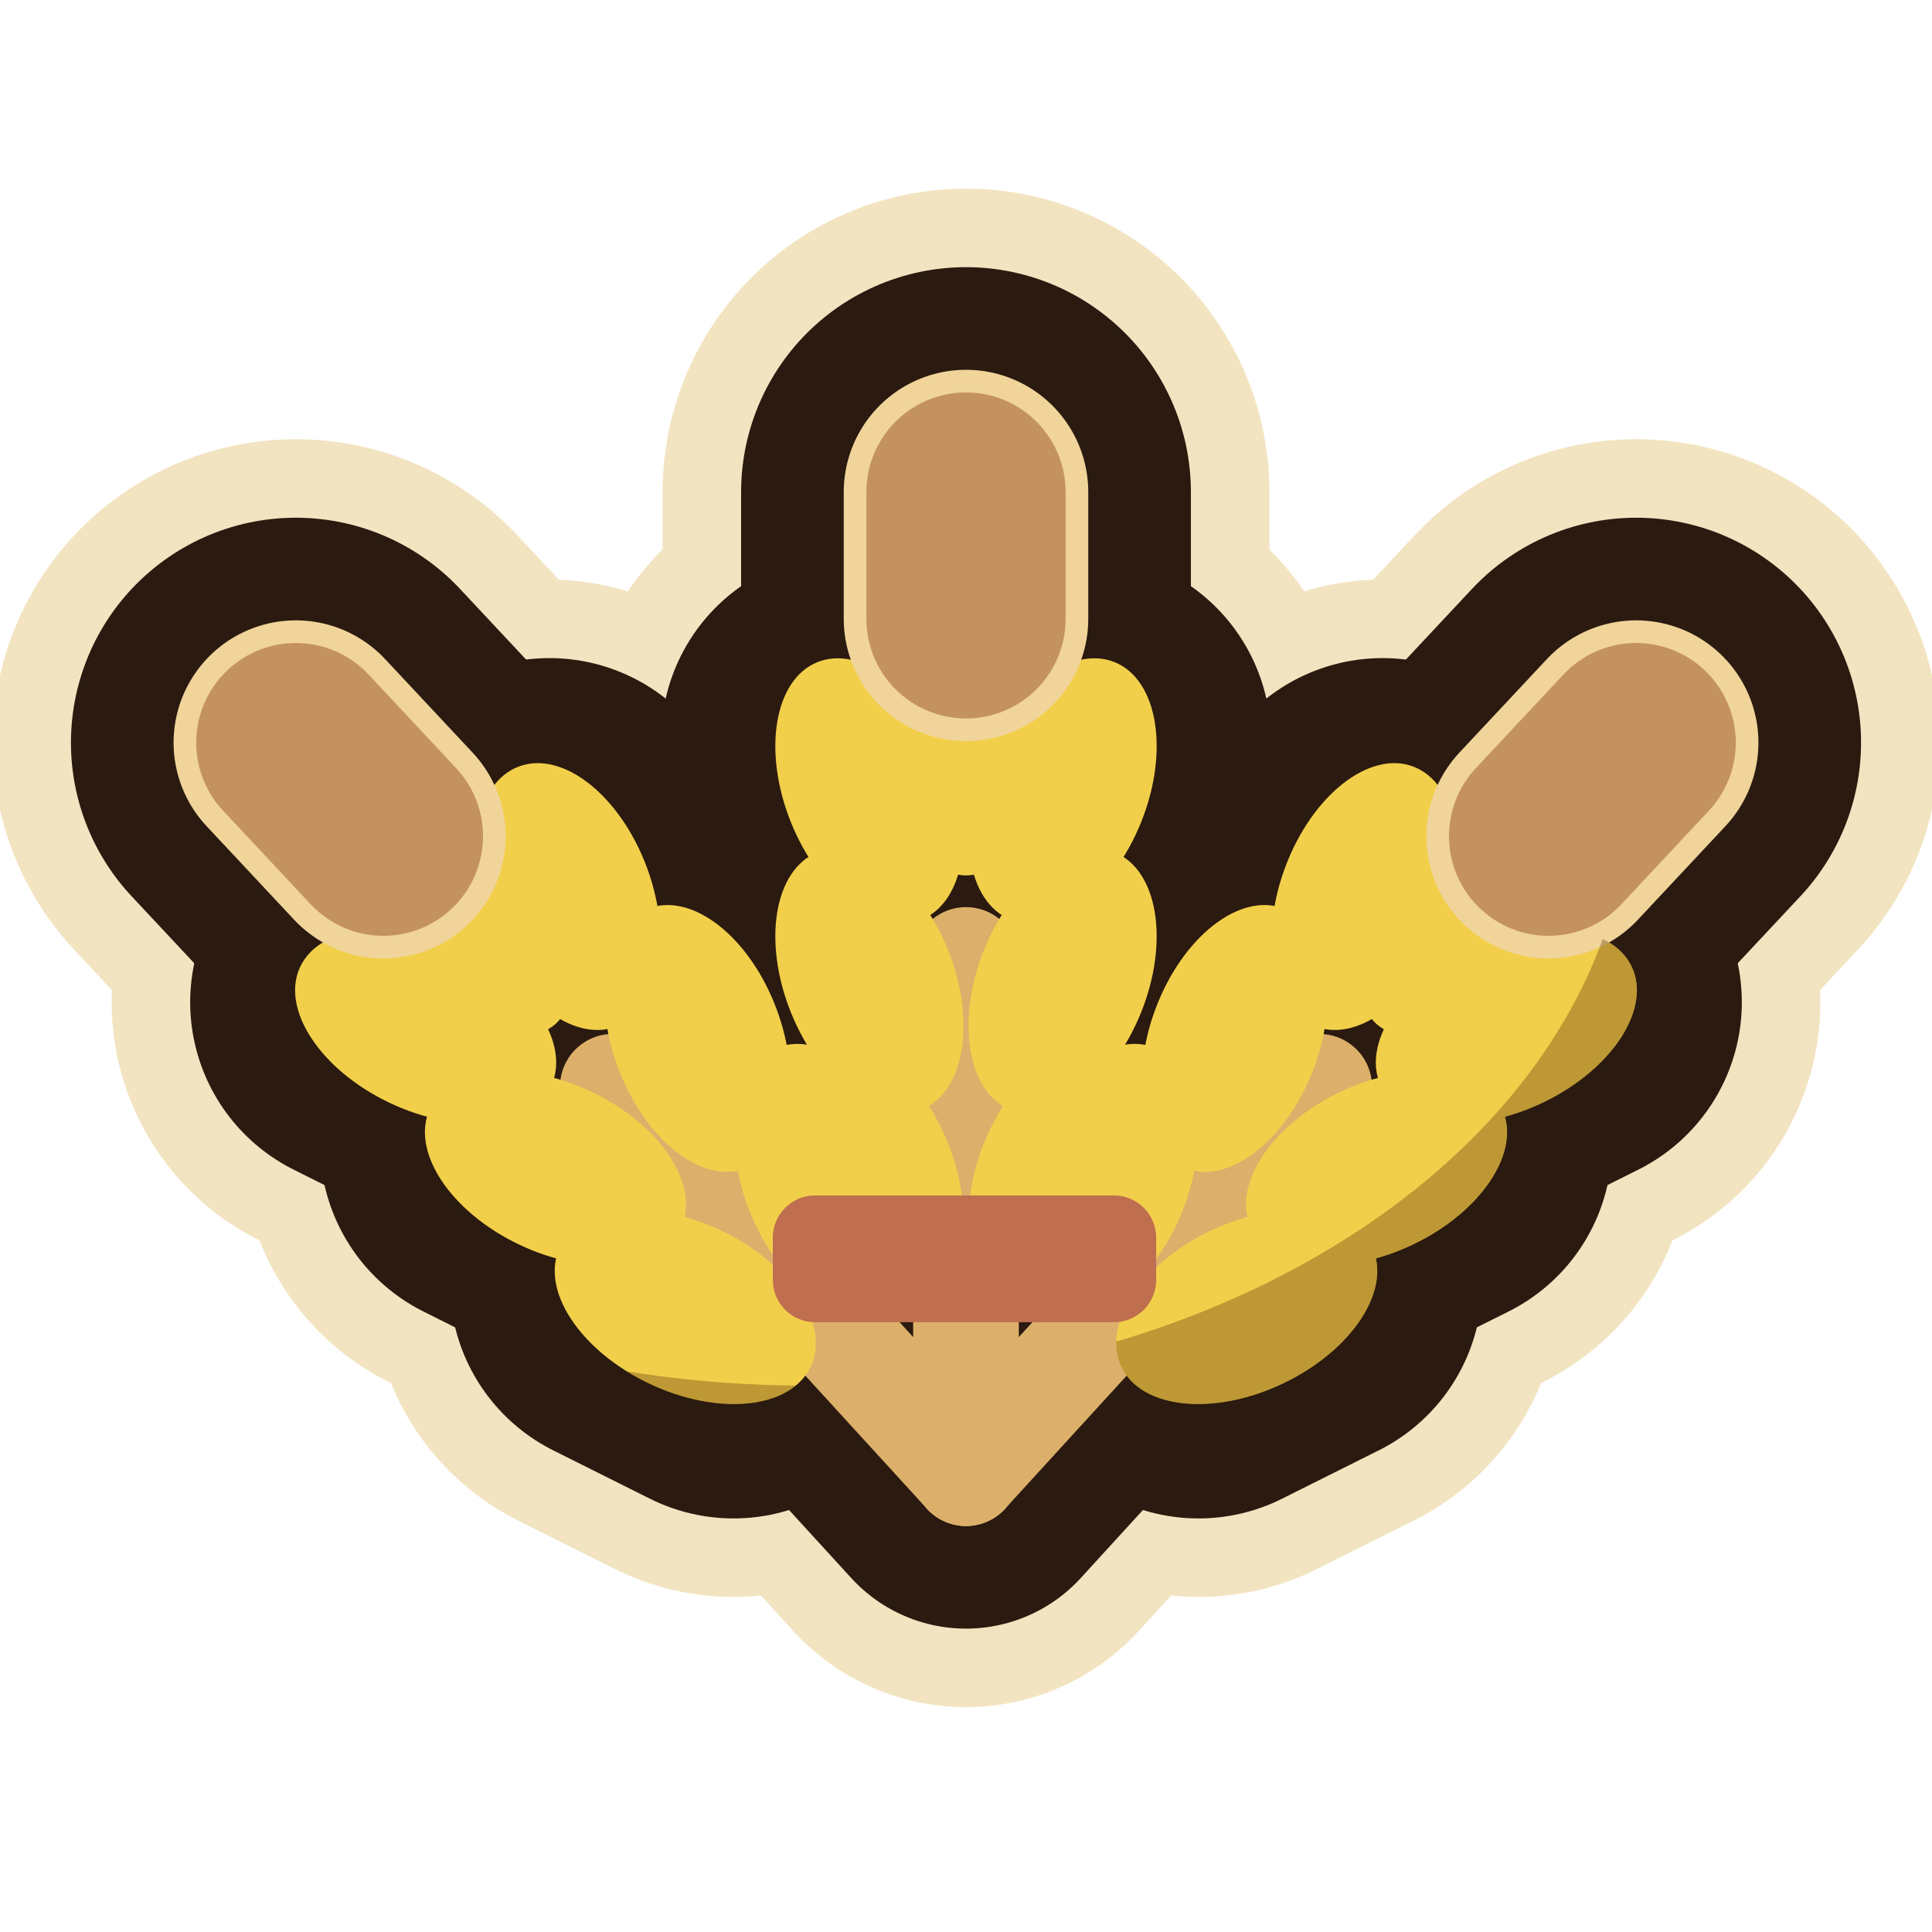
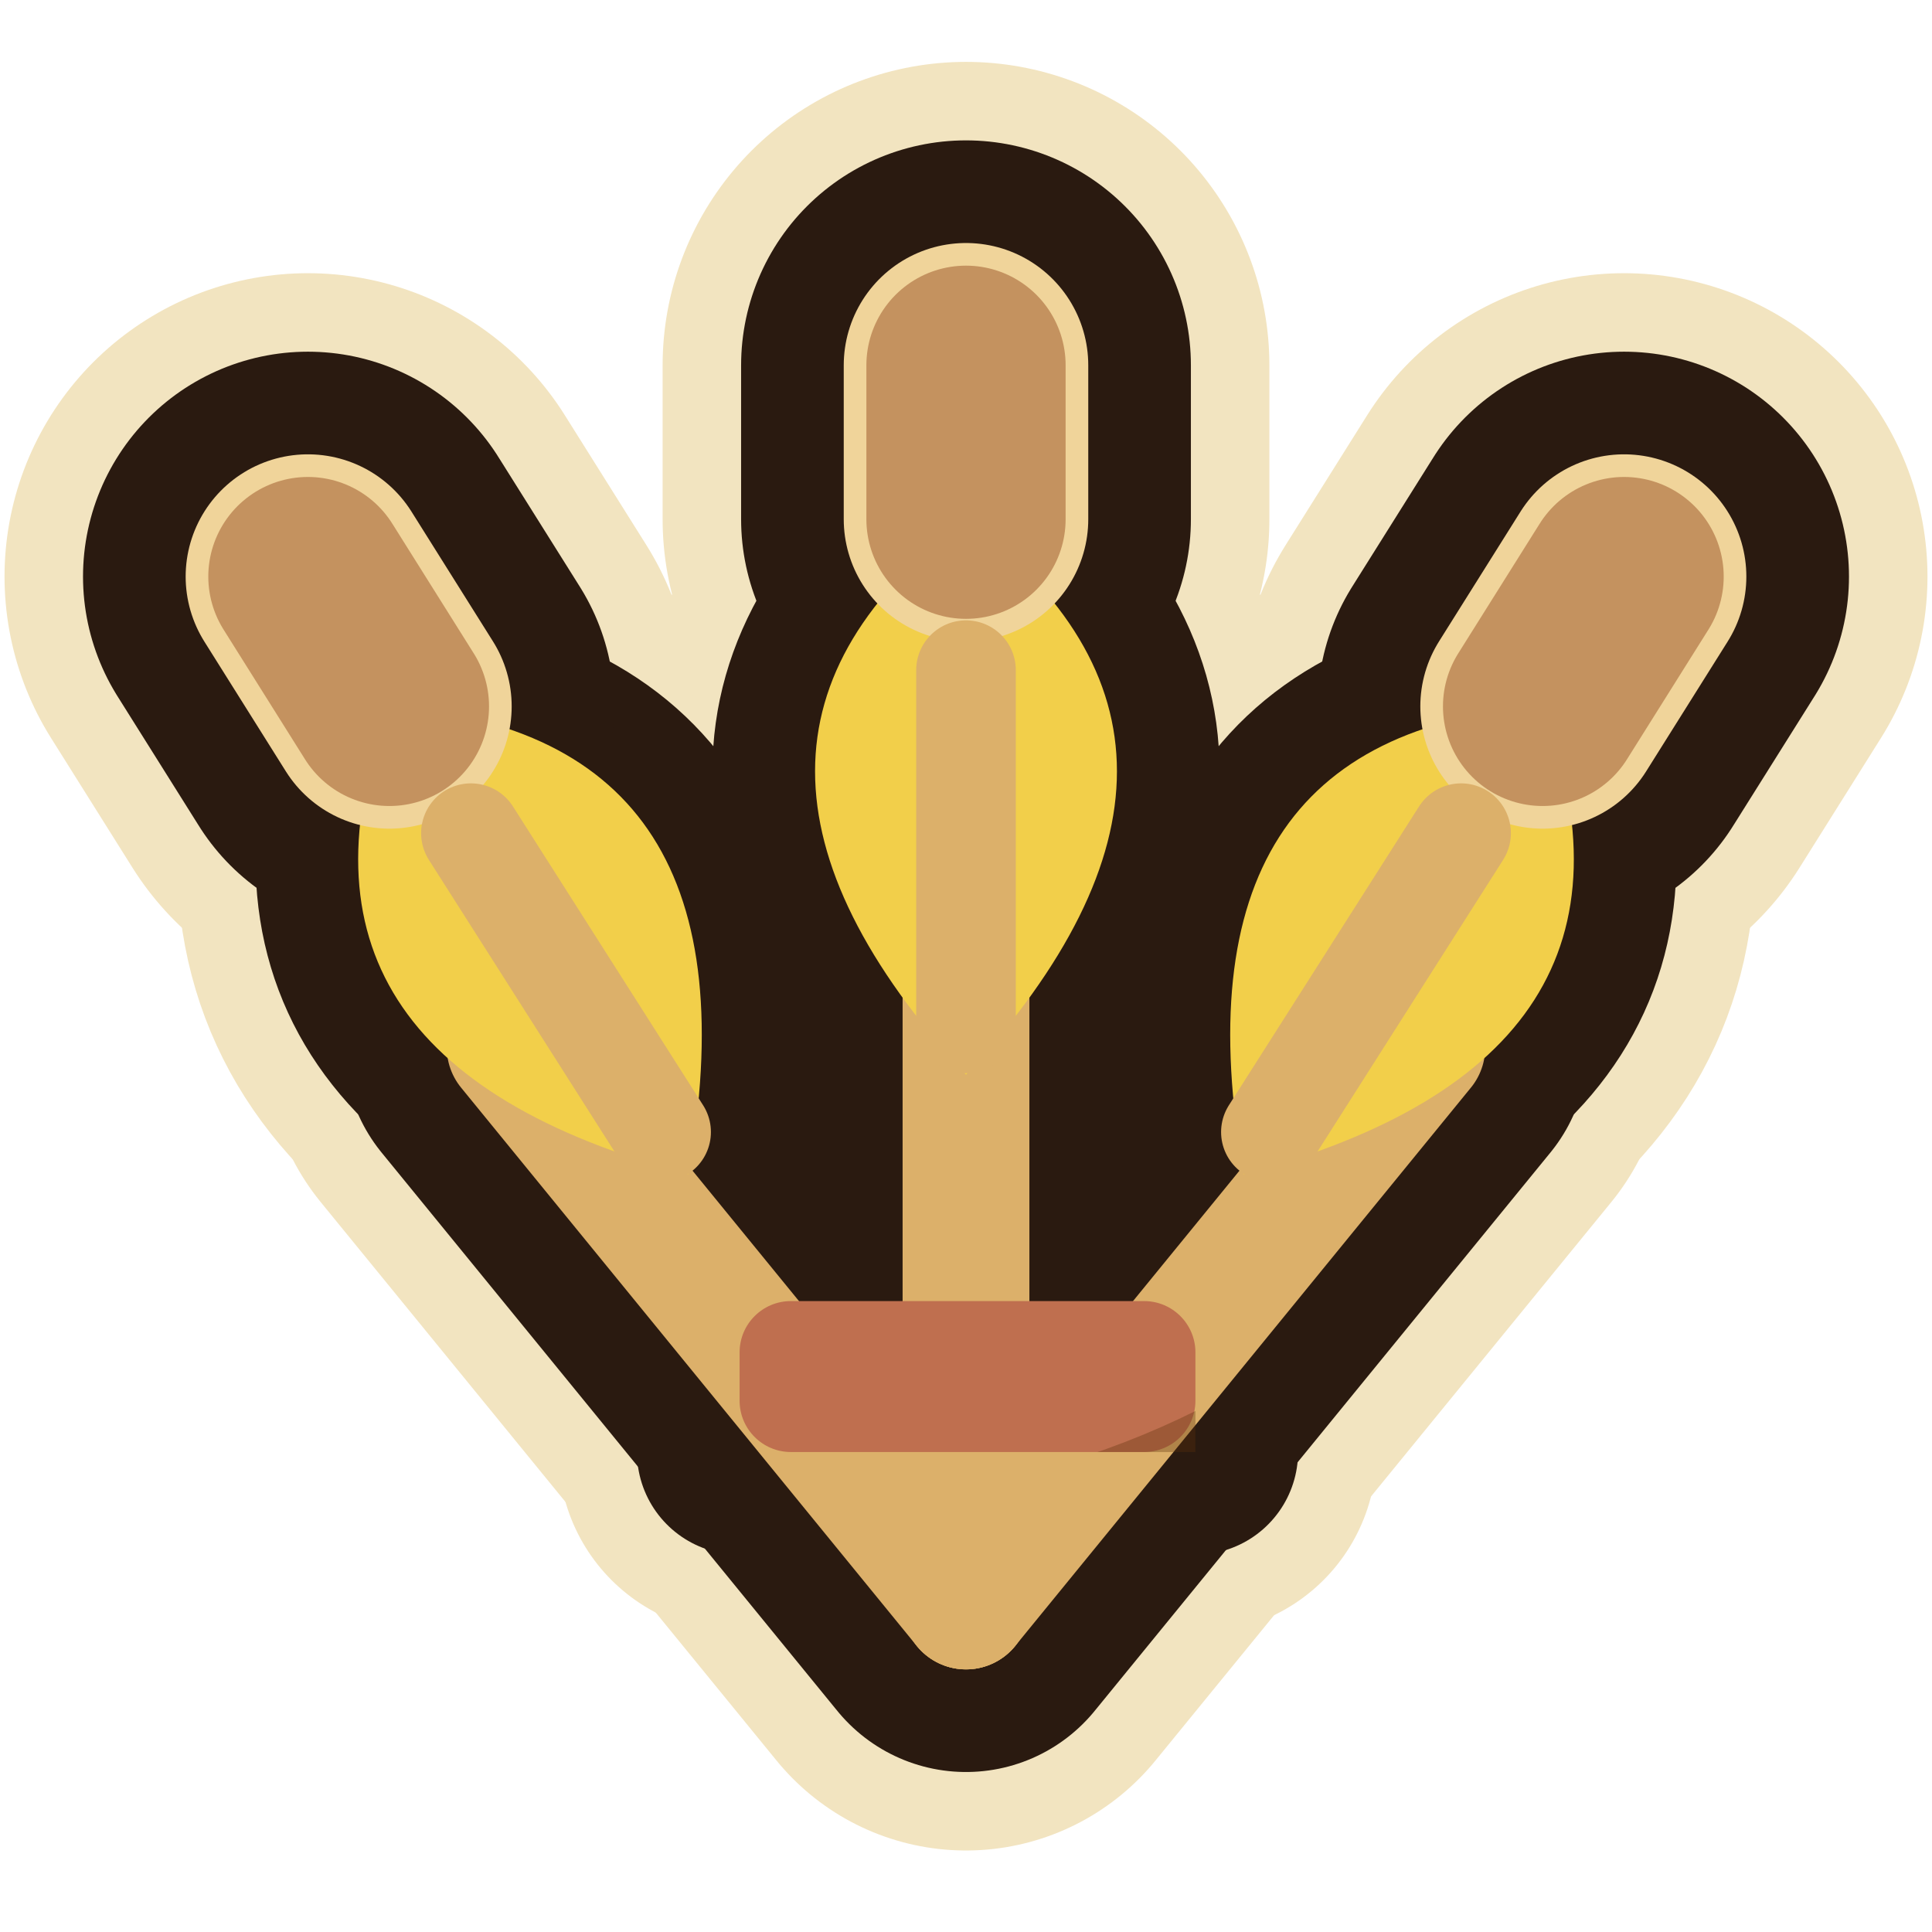
<svg xmlns="http://www.w3.org/2000/svg" viewBox="0 0 64 64" role="img" aria-label="wheat">
  <g fill="#f2e4c0" stroke="#f2e4c0" stroke-linejoin="round" stroke-linecap="round">
-     <path fill="none" stroke-width="15.5" d="M32 48.8L20.3 36M32 48.8L43.7 36M32 48.8L32 31.8" />
-     <path stroke-width="17.6" d="M21.1 42.5l3.2 1.6M26.8 37.3l1.3 3.4M16.8 37.9l3.2 1.6M22.5 32.7l1.3 3.4M12.5 33.2l3.2 1.6M18.2 28l1.3 3.4M37.2 37.3l-1.3 3.4M42.9 42.5l-3.2 1.6M41.5 32.7l-1.3 3.4M47.2 37.9l-3.2 1.6M45.8 28l-1.3 3.4M51.5 33.2l-3.2 1.6M28.1 37.2l1.4 3.3M35.9 37.2l-1.4 3.3M28.1 30.8l1.4 3.3M35.9 30.8l-1.4 3.3M28.1 24.5l1.4 3.3M35.9 24.5l-1.4 3.3" />
-     <path stroke-width="17" d="M13.5 28.5l3.2 3.5M50.5 28.5l-3.2 3.5M32 21.7l0 4.8" />
-     <path fill="none" stroke-width="20.1" d="M12.7 27.7L9.8 24.6M51.3 27.7L54.2 24.6M32 20.5L32 16.3" />
-     <rect x="25.6" y="39.6" width="12.7" height="4.2" stroke-width="12" />
+     <path fill="none" stroke-width="16.2" d="M32 53.2L16.9 34.7M32 53.2L47.1 34.7M32 53.2L32 29.7" />
+     <path stroke-width="12" d="M22.8 38.9Q8.5 35.1 12.9 23.4Q25.4 24.3 22.8 38.9ZM41.2 38.9Q38.6 24.3 51.1 23.4Q55.5 35.1 41.2 38.9ZM32 35.6Q22 24.7 32 17.2Q42 24.7 32 35.6ZM24.5 43.1h15.1v5h-15.1z" />
+     <path fill="none" stroke-width="20.1" d="M12.9 23.4L10.2 19.1M51.1 23.4L53.8 19.1M32 17.2L32 12.1" />
+     <path fill="none" stroke-width="15.3" d="M21.9 37.5L15.6 27.6M42.1 37.5L48.4 27.6M32 33.9L32 22.2" />
  </g>
  <g fill="#2a1a10" stroke="#2a1a10" stroke-linejoin="round" stroke-linecap="round">
-     <path fill="none" stroke-width="10.3" d="M32 48.8L20.3 36M32 48.8L43.7 36M32 48.8L32 31.8" />
-     <path stroke-width="12.4" d="M21.1 42.5l3.2 1.6M26.8 37.3l1.3 3.4M16.8 37.9l3.2 1.6M22.5 32.7l1.3 3.4M12.5 33.2l3.2 1.6M18.2 28l1.3 3.4M37.2 37.3l-1.3 3.4M42.9 42.5l-3.2 1.6M41.5 32.7l-1.3 3.4M47.2 37.9l-3.2 1.6M45.8 28l-1.3 3.4M51.5 33.2l-3.2 1.6M28.1 37.2l1.4 3.3M35.9 37.2l-1.4 3.3M28.1 30.8l1.4 3.3M35.9 30.8l-1.4 3.3M28.1 24.5l1.4 3.3M35.9 24.5l-1.4 3.3" />
-     <path stroke-width="11.8" d="M13.5 28.5l3.2 3.5M50.5 28.5l-3.2 3.5M32 21.7l0 4.8" />
-     <path fill="none" stroke-width="14.9" d="M12.7 27.7L9.8 24.6M51.3 27.7L54.2 24.6M32 20.5L32 16.3" />
-     <rect x="25.6" y="39.6" width="12.7" height="4.2" stroke-width="6.8" />
+     <path fill="none" stroke-width="11" d="M32 53.2L16.9 34.7M32 53.2L47.1 34.7M32 53.2L32 29.7" />
+     <path stroke-width="6.8" d="M22.8 38.9Q8.5 35.1 12.9 23.4Q25.4 24.3 22.8 38.9ZM41.2 38.9Q38.6 24.3 51.1 23.4Q55.5 35.1 41.2 38.9ZM32 35.6Q22 24.7 32 17.2Q42 24.7 32 35.6ZM24.5 43.1h15.1v5h-15.1z" />
+     <path fill="none" stroke-width="14.9" d="M12.9 23.4L10.2 19.1M51.1 23.4L53.8 19.1M32 17.2L32 12.1" />
+     <path fill="none" stroke-width="10.1" d="M21.9 37.5L15.6 27.6M42.1 37.5L48.4 27.6M32 33.9L32 22.2" />
  </g>
-   <path d="M32 48.8L20.3 36" fill="none" stroke="#dcb06a" stroke-width="3.5" stroke-linecap="round" stroke-linejoin="round" />
-   <ellipse cx="22.7" cy="43.3" rx="2.8" ry="4.6" fill="#f2cf4a" transform="rotate(-64.5 22.7 43.3)" />
-   <ellipse cx="27.4" cy="39" rx="2.8" ry="4.6" fill="#f2cf4a" transform="rotate(-20.5 27.4 39)" />
-   <ellipse cx="18.4" cy="38.7" rx="2.8" ry="4.6" fill="#f2cf4a" transform="rotate(-64.5 18.4 38.7)" />
-   <ellipse cx="23.1" cy="34.4" rx="2.8" ry="4.6" fill="#f2cf4a" transform="rotate(-20.5 23.1 34.4)" />
-   <ellipse cx="14.1" cy="34" rx="2.8" ry="4.6" fill="#f2cf4a" transform="rotate(-64.5 14.1 34)" />
-   <ellipse cx="18.8" cy="29.7" rx="2.8" ry="4.6" fill="#f2cf4a" transform="rotate(-20.5 18.8 29.7)" />
-   <ellipse cx="15.1" cy="30.3" rx="2.5" ry="4.9" fill="#f2cf4a" transform="rotate(-42.5 15.1 30.3)" />
-   <path d="M12.7 27.7L9.8 24.6" fill="none" stroke="#f0d49a" stroke-width="8.1" stroke-linecap="round" stroke-linejoin="round" />
-   <path d="M12.7 27.7L9.8 24.6" fill="none" stroke="#c4925f" stroke-width="6.6" stroke-linecap="round" stroke-linejoin="round" />
-   <path d="M32 48.8L43.7 36" fill="none" stroke="#dcb06a" stroke-width="3.5" stroke-linecap="round" stroke-linejoin="round" />
-   <ellipse cx="36.6" cy="39" rx="2.8" ry="4.6" fill="#f2cf4a" transform="rotate(20.5 36.6 39)" />
-   <ellipse cx="41.3" cy="43.3" rx="2.8" ry="4.6" fill="#f2cf4a" transform="rotate(64.5 41.3 43.3)" />
-   <ellipse cx="40.9" cy="34.4" rx="2.8" ry="4.6" fill="#f2cf4a" transform="rotate(20.5 40.9 34.4)" />
-   <ellipse cx="45.6" cy="38.7" rx="2.8" ry="4.6" fill="#f2cf4a" transform="rotate(64.5 45.6 38.7)" />
-   <ellipse cx="45.2" cy="29.7" rx="2.8" ry="4.6" fill="#f2cf4a" transform="rotate(20.5 45.2 29.7)" />
-   <ellipse cx="49.9" cy="34" rx="2.8" ry="4.6" fill="#f2cf4a" transform="rotate(64.5 49.9 34)" />
-   <ellipse cx="48.9" cy="30.3" rx="2.5" ry="4.9" fill="#f2cf4a" transform="rotate(42.5 48.9 30.3)" />
-   <path d="M51.3 27.7L54.2 24.6" fill="none" stroke="#f0d49a" stroke-width="8.1" stroke-linecap="round" stroke-linejoin="round" />
-   <path d="M51.3 27.7L54.2 24.6" fill="none" stroke="#c4925f" stroke-width="6.6" stroke-linecap="round" stroke-linejoin="round" />
-   <path d="M32 48.8L32 31.8" fill="none" stroke="#dcb06a" stroke-width="3.5" stroke-linecap="round" stroke-linejoin="round" />
-   <ellipse cx="28.8" cy="38.9" rx="2.8" ry="4.6" fill="#f2cf4a" transform="rotate(-22 28.8 38.9)" />
-   <ellipse cx="35.2" cy="38.9" rx="2.8" ry="4.6" fill="#f2cf4a" transform="rotate(22 35.2 38.9)" />
-   <ellipse cx="28.8" cy="32.5" rx="2.8" ry="4.6" fill="#f2cf4a" transform="rotate(-22 28.8 32.5)" />
-   <ellipse cx="35.2" cy="32.5" rx="2.8" ry="4.6" fill="#f2cf4a" transform="rotate(22 35.2 32.5)" />
-   <ellipse cx="28.8" cy="26.2" rx="2.8" ry="4.6" fill="#f2cf4a" transform="rotate(-22 28.8 26.2)" />
-   <ellipse cx="35.2" cy="26.2" rx="2.8" ry="4.6" fill="#f2cf4a" transform="rotate(22 35.2 26.2)" />
-   <ellipse cx="32" cy="24.1" rx="2.5" ry="4.9" fill="#f2cf4a" />
-   <path d="M32 20.5L32 16.3" fill="none" stroke="#f0d49a" stroke-width="8.1" stroke-linecap="round" stroke-linejoin="round" />
-   <path d="M32 20.5L32 16.3" fill="none" stroke="#c4925f" stroke-width="6.6" stroke-linecap="round" stroke-linejoin="round" />
-   <rect x="25.6" y="39.6" width="12.7" height="4.2" fill="#bf6f4f" rx="1.4" />
+   <path d="M32 53.2L16.9 34.7" fill="none" stroke="#dcb06a" stroke-width="4.2" stroke-linecap="round" stroke-linejoin="round" />
+   <path d="M22.8 38.9Q8.5 35.1 12.9 23.4Q25.4 24.3 22.8 38.9Z" fill="#f2cf4a" />
+   <path d="M12.9 23.4L10.2 19.1" fill="none" stroke="#f0d49a" stroke-width="8.1" stroke-linecap="round" stroke-linejoin="round" />
+   <path d="M12.9 23.4L10.2 19.1" fill="none" stroke="#c4925f" stroke-width="6.6" stroke-linecap="round" stroke-linejoin="round" />
+   <path d="M21.9 37.5L15.6 27.6" fill="none" stroke="#dcb06a" stroke-width="3.3" stroke-linecap="round" stroke-linejoin="round" />
+   <path d="M32 53.2L47.1 34.7" fill="none" stroke="#dcb06a" stroke-width="4.2" stroke-linecap="round" stroke-linejoin="round" />
+   <path d="M41.2 38.9Q38.6 24.3 51.1 23.4Q55.5 35.1 41.2 38.9Z" fill="#f2cf4a" />
+   <path d="M51.1 23.4L53.8 19.1" fill="none" stroke="#f0d49a" stroke-width="8.1" stroke-linecap="round" stroke-linejoin="round" />
+   <path d="M51.1 23.4L53.8 19.1" fill="none" stroke="#c4925f" stroke-width="6.6" stroke-linecap="round" stroke-linejoin="round" />
+   <path d="M42.1 37.5L48.4 27.6" fill="none" stroke="#dcb06a" stroke-width="3.3" stroke-linecap="round" stroke-linejoin="round" />
+   <path d="M32 53.2L32 29.7" fill="none" stroke="#dcb06a" stroke-width="4.2" stroke-linecap="round" stroke-linejoin="round" />
+   <path d="M32 35.6Q22 24.7 32 17.2Q42 24.7 32 35.6Z" fill="#f2cf4a" />
+   <path d="M32 17.2L32 12.1" fill="none" stroke="#f0d49a" stroke-width="8.1" stroke-linecap="round" stroke-linejoin="round" />
+   <path d="M32 17.2L32 12.1" fill="none" stroke="#c4925f" stroke-width="6.6" stroke-linecap="round" stroke-linejoin="round" />
+   <path d="M32 33.9L32 22.2" fill="none" stroke="#dcb06a" stroke-width="3.3" stroke-linecap="round" stroke-linejoin="round" />
+   <rect x="24.5" y="43.1" width="15.1" height="5" fill="#bf6f4f" rx="1.7" />
  <defs>
    <clipPath id="hl-ico-grain">
-       <ellipse cx="22.7" cy="43.3" rx="2.8" ry="4.6" transform="rotate(-64.5 22.7 43.3)" />
-       <ellipse cx="27.4" cy="39" rx="2.8" ry="4.6" transform="rotate(-20.5 27.4 39)" />
-       <ellipse cx="18.4" cy="38.7" rx="2.8" ry="4.6" transform="rotate(-64.5 18.4 38.7)" />
-       <ellipse cx="23.1" cy="34.4" rx="2.8" ry="4.6" transform="rotate(-20.5 23.1 34.4)" />
-       <ellipse cx="14.1" cy="34" rx="2.8" ry="4.6" transform="rotate(-64.5 14.1 34)" />
-       <ellipse cx="18.8" cy="29.7" rx="2.8" ry="4.6" transform="rotate(-20.5 18.8 29.7)" />
-       <ellipse cx="15.1" cy="30.3" rx="2.5" ry="4.9" transform="rotate(-42.5 15.1 30.3)" />
-       <ellipse cx="36.6" cy="39" rx="2.8" ry="4.6" transform="rotate(20.5 36.6 39)" />
-       <ellipse cx="41.3" cy="43.3" rx="2.8" ry="4.6" transform="rotate(64.5 41.3 43.3)" />
-       <ellipse cx="40.9" cy="34.4" rx="2.8" ry="4.6" transform="rotate(20.5 40.9 34.4)" />
-       <ellipse cx="45.6" cy="38.7" rx="2.8" ry="4.6" transform="rotate(64.5 45.6 38.7)" />
-       <ellipse cx="45.2" cy="29.7" rx="2.8" ry="4.6" transform="rotate(20.5 45.2 29.7)" />
-       <ellipse cx="49.9" cy="34" rx="2.8" ry="4.6" transform="rotate(64.5 49.9 34)" />
-       <ellipse cx="48.9" cy="30.3" rx="2.5" ry="4.9" transform="rotate(42.5 48.9 30.3)" />
-       <ellipse cx="28.8" cy="38.9" rx="2.8" ry="4.6" transform="rotate(-22 28.8 38.9)" />
-       <ellipse cx="35.2" cy="38.9" rx="2.8" ry="4.6" transform="rotate(22 35.2 38.9)" />
-       <ellipse cx="28.8" cy="32.5" rx="2.8" ry="4.6" transform="rotate(-22 28.8 32.5)" />
-       <ellipse cx="35.2" cy="32.5" rx="2.8" ry="4.6" transform="rotate(22 35.2 32.5)" />
-       <ellipse cx="28.8" cy="26.2" rx="2.8" ry="4.6" transform="rotate(-22 28.8 26.2)" />
-       <ellipse cx="35.2" cy="26.2" rx="2.8" ry="4.6" transform="rotate(22 35.2 26.2)" />
-       <path d="M29.5 24.1a2.5 4.9 0 1 1 5 0a2.5 4.9 0 1 1-5 0zM25.6 39.6h12.7v4.2h-12.7z" />
+       <path d="M22.8 38.9Q8.5 35.1 12.9 23.4Q25.4 24.3 22.8 38.9ZM41.2 38.9Q38.6 24.3 51.1 23.4Q55.5 35.1 41.2 38.9ZM32 35.6Q22 24.7 32 17.2Q42 24.7 32 35.6ZM24.5 43.1h15.1v5h-15.1z" />
    </clipPath>
  </defs>
-   <path d="M1.8 8.2h60.5v46.3h-60.5zM-.6 26a27.3 19.9 0 1 0 54.6 0a27.3 19.9 0 1 0-54.6 0z" fill="#5a3008" opacity=".34" fill-rule="evenodd" clip-path="url(#hl-ico-grain)" />
+   <path d="M2.1 4.1h59.7v55.2h-59.7zM-.1 25.1a26.9 24.6 0 1 0 53.8 0a26.9 24.6 0 1 0-53.8 0z" fill="#5a3008" opacity=".34" fill-rule="evenodd" clip-path="url(#hl-ico-grain)" />
</svg>
